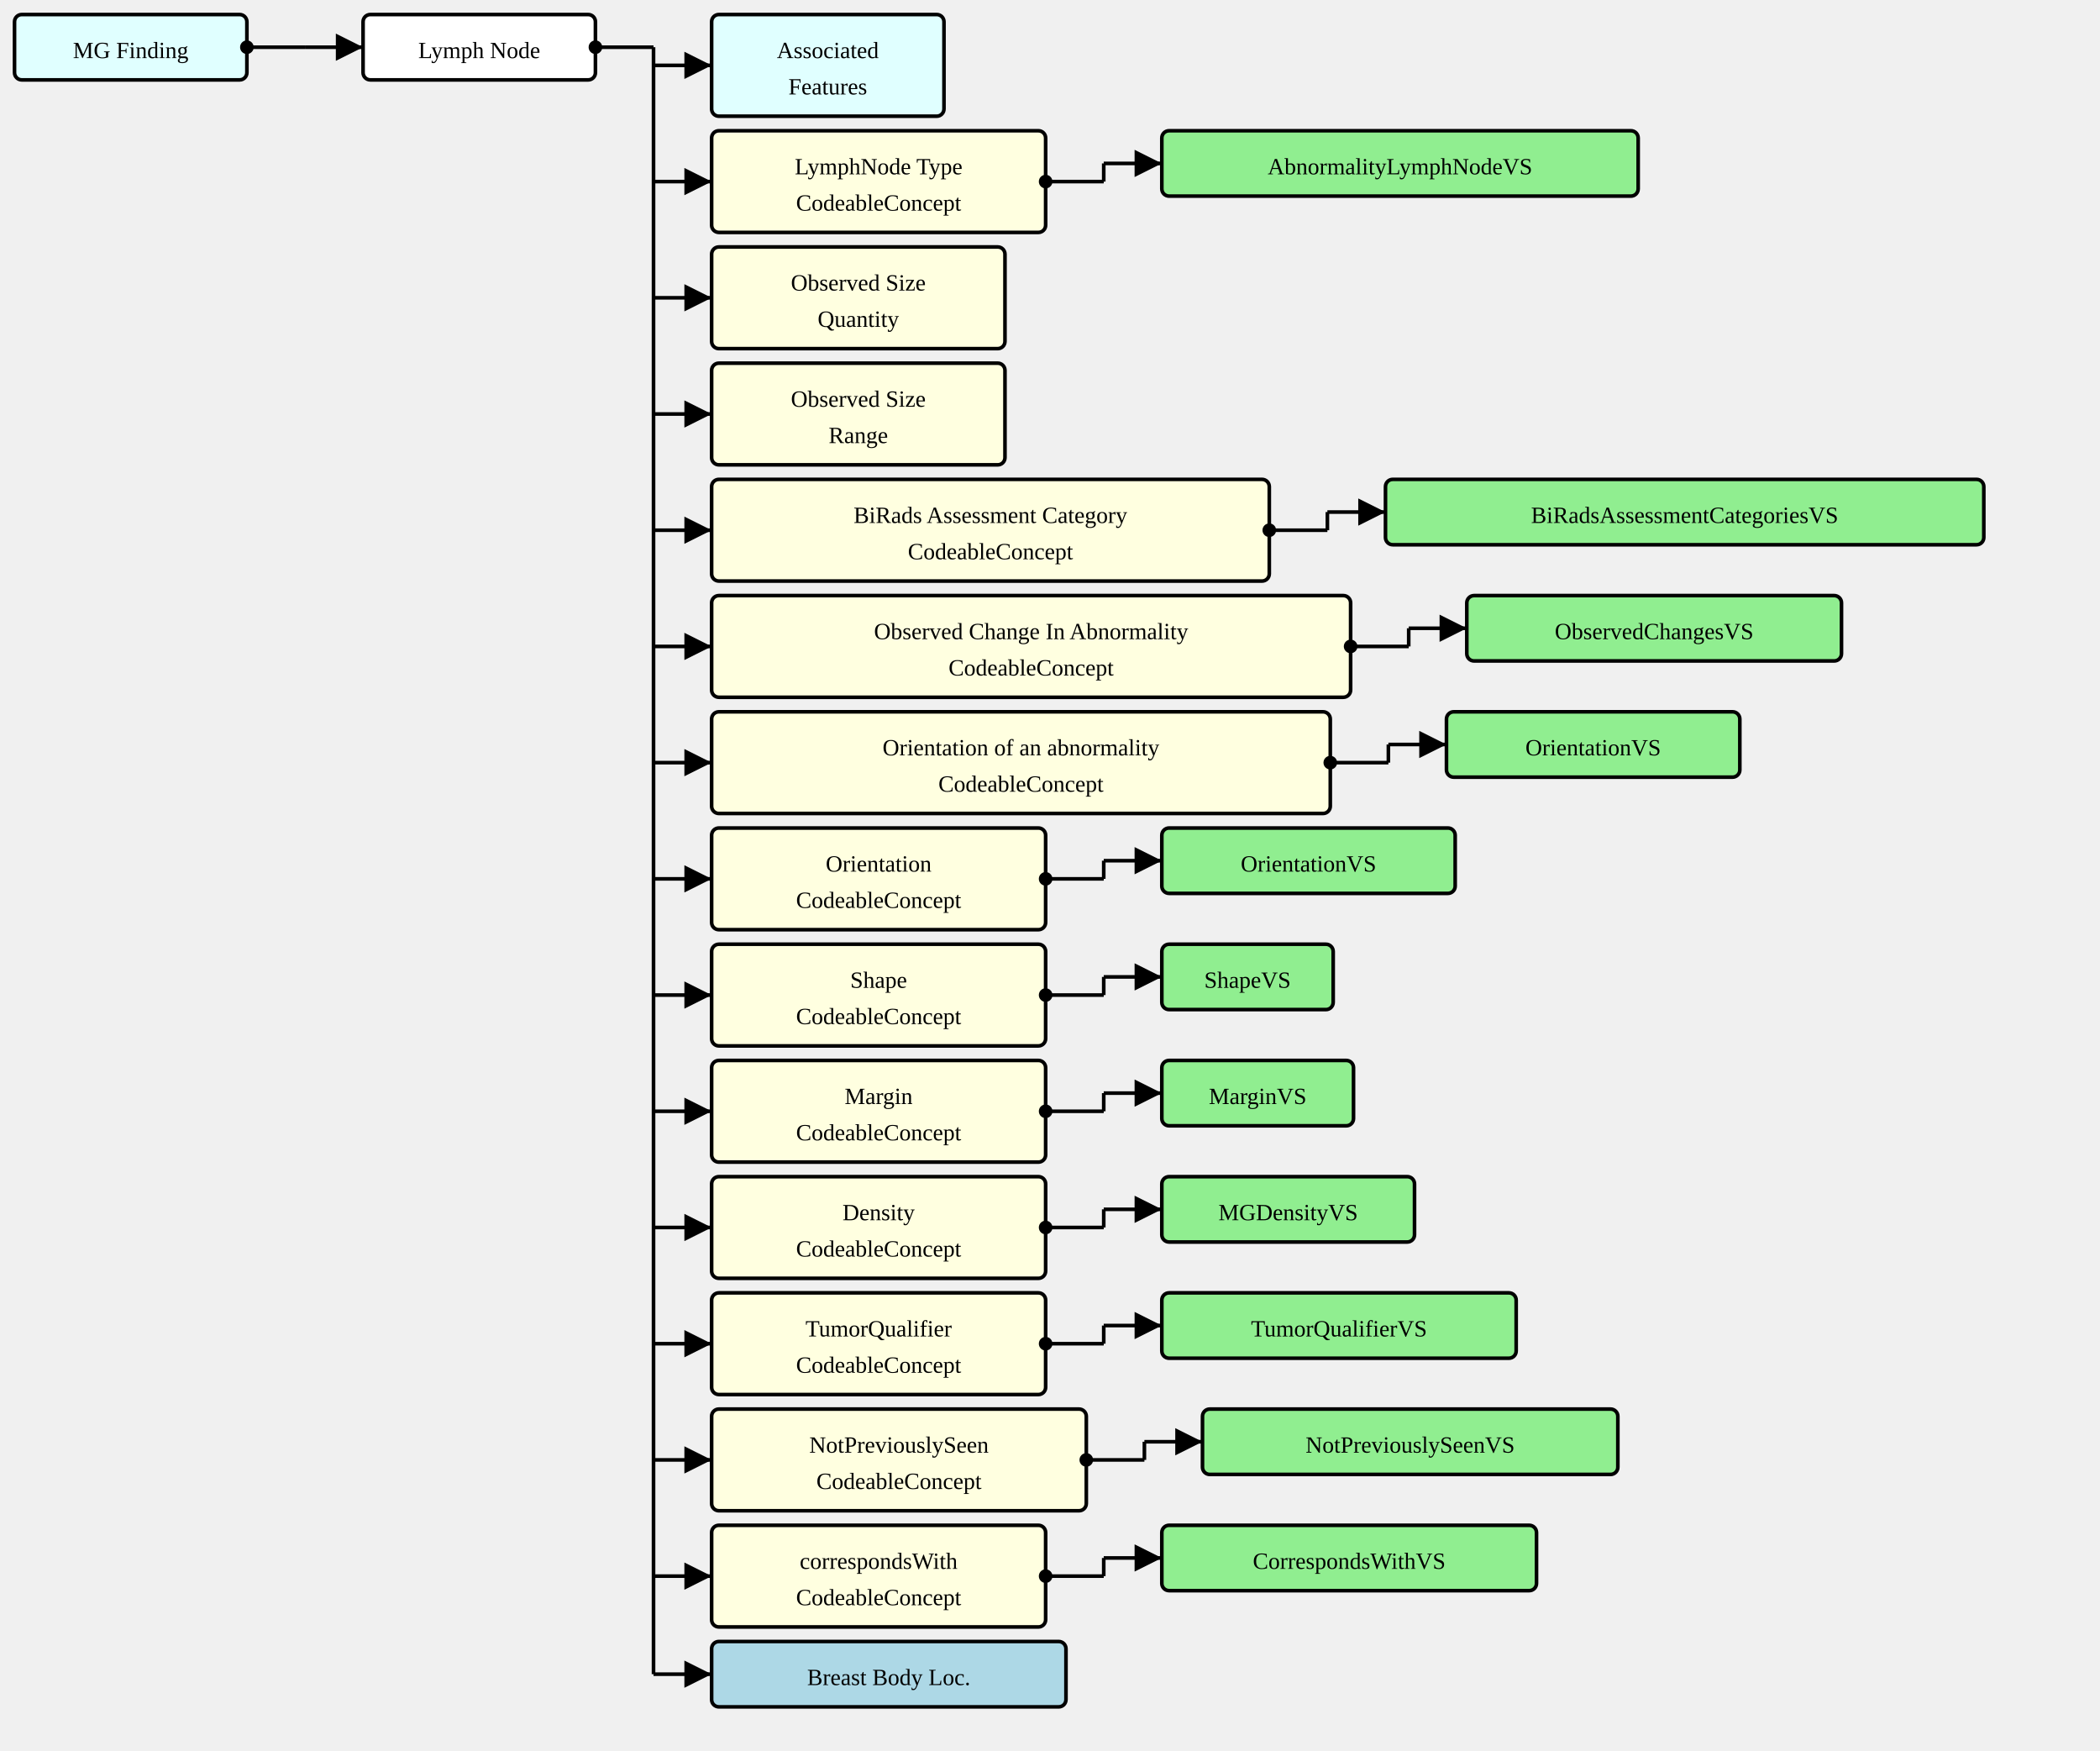
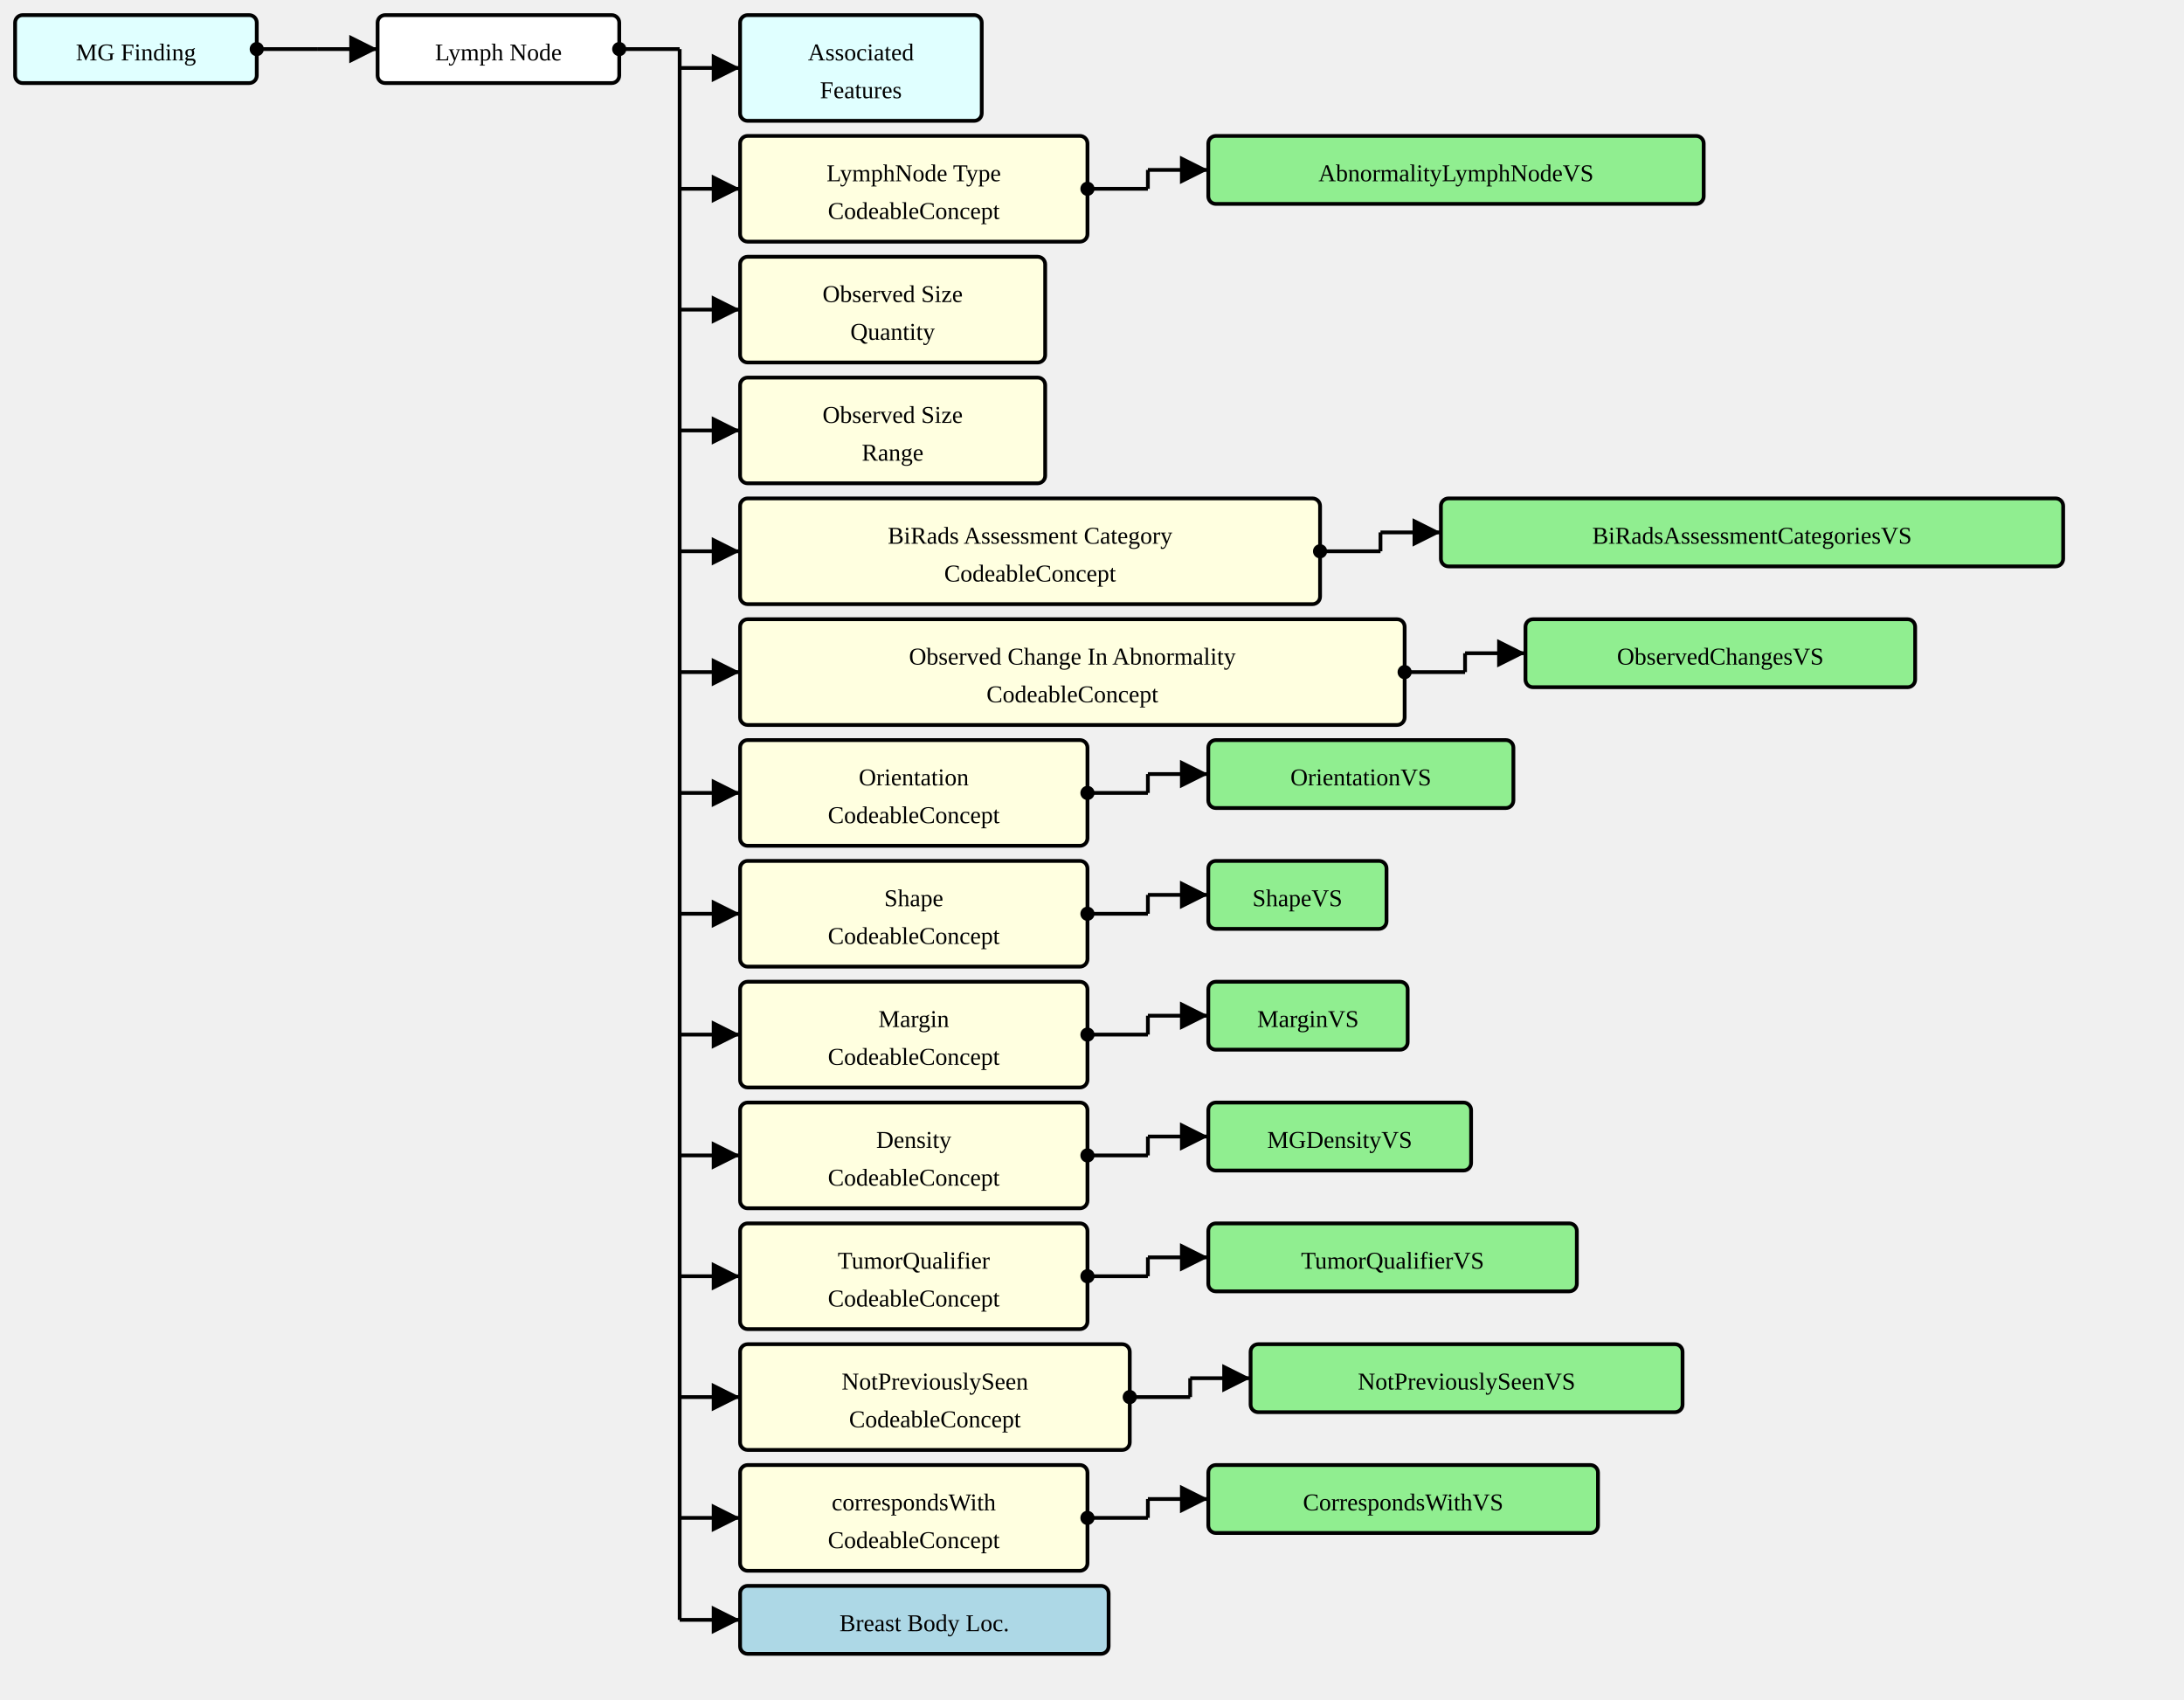
- <svg xmlns="http://www.w3.org/2000/svg" version="1.1" width="1084.5" height="903.75">
+ <svg xmlns="http://www.w3.org/2000/svg" version="1.1" width="1084.5" height="843.75">
  <defs>
    <marker id="arrowStart" markerWidth="3.75" markerHeight="3.75" markerUnits="px" refX="1.875" refY="1.875">
      <circle fill="Black" stroke-width="0" cx="1.875" cy="1.875" r="1.875" />
    </marker>
    <marker id="arrowEnd" markerWidth="7.5" markerHeight="7.5" markerUnits="px" refX="7.5" refY="3.75">
      <polygon fill="Black" stroke-width="0" points="0 0 7.5 3.75 0 7.5" />
    </marker>
  </defs>
  <g>
    <g transform="translate(7.5 7.5)">
      <a href="./StructureDefinition-MGFinding.html" target="_top">
        <rect fill="LightCyan" stroke="Black" stroke-width="1.875" x="0" y="0" width="120" height="33.75" rx="3.75" ry="3.75" />
      </a>
      <a href="./StructureDefinition-MGFinding.html" target="_top">
        <text x="60" y="22.5" text-anchor="middle">MG Finding</text>
      </a>
    </g>
    <line stroke="Black" stroke-width="1.875" marker-end="url(#arrowEnd)" x1="157.5" y1="24.375" x2="187.5" y2="24.375" />
    <line stroke="Black" stroke-width="1.875" marker-start="url(#arrowStart)" x1="127.5" y1="24.375" x2="157.5" y2="24.375" />
    <line stroke="Black" stroke-width="1.875" x1="157.5" y1="24.375" x2="157.5" y2="24.375" />
  </g>
  <g>
    <g transform="translate(187.5 7.5)">
      <rect fill="White" stroke="Black" stroke-width="1.875" x="0" y="0" width="120" height="33.75" rx="3.75" ry="3.75" />
      <text x="60" y="22.5" text-anchor="middle">Lymph Node</text>
    </g>
    <line stroke="Black" stroke-width="1.875" marker-end="url(#arrowEnd)" x1="337.5" y1="33.75" x2="367.5" y2="33.75" />
    <line stroke="Black" stroke-width="1.875" marker-end="url(#arrowEnd)" x1="337.5" y1="93.75" x2="367.5" y2="93.75" />
    <line stroke="Black" stroke-width="1.875" marker-end="url(#arrowEnd)" x1="337.5" y1="153.75" x2="367.5" y2="153.75" />
    <line stroke="Black" stroke-width="1.875" marker-end="url(#arrowEnd)" x1="337.5" y1="213.75" x2="367.5" y2="213.75" />
    <line stroke="Black" stroke-width="1.875" marker-end="url(#arrowEnd)" x1="337.5" y1="273.75" x2="367.5" y2="273.75" />
    <line stroke="Black" stroke-width="1.875" marker-end="url(#arrowEnd)" x1="337.5" y1="333.75" x2="367.5" y2="333.75" />
    <line stroke="Black" stroke-width="1.875" marker-end="url(#arrowEnd)" x1="337.5" y1="393.75" x2="367.5" y2="393.75" />
    <line stroke="Black" stroke-width="1.875" marker-end="url(#arrowEnd)" x1="337.5" y1="453.75" x2="367.5" y2="453.75" />
    <line stroke="Black" stroke-width="1.875" marker-end="url(#arrowEnd)" x1="337.5" y1="513.75" x2="367.5" y2="513.75" />
    <line stroke="Black" stroke-width="1.875" marker-end="url(#arrowEnd)" x1="337.5" y1="573.75" x2="367.5" y2="573.75" />
    <line stroke="Black" stroke-width="1.875" marker-end="url(#arrowEnd)" x1="337.5" y1="633.75" x2="367.5" y2="633.75" />
    <line stroke="Black" stroke-width="1.875" marker-end="url(#arrowEnd)" x1="337.5" y1="693.75" x2="367.5" y2="693.75" />
    <line stroke="Black" stroke-width="1.875" marker-end="url(#arrowEnd)" x1="337.5" y1="753.75" x2="367.5" y2="753.75" />
-     <line stroke="Black" stroke-width="1.875" marker-end="url(#arrowEnd)" x1="337.5" y1="813.75" x2="367.5" y2="813.75" />
-     <line stroke="Black" stroke-width="1.875" marker-end="url(#arrowEnd)" x1="337.5" y1="864.375" x2="367.5" y2="864.375" />
+     <line stroke="Black" stroke-width="1.875" marker-end="url(#arrowEnd)" x1="337.5" y1="804.375" x2="367.5" y2="804.375" />
    <line stroke="Black" stroke-width="1.875" marker-start="url(#arrowStart)" x1="307.5" y1="24.375" x2="337.5" y2="24.375" />
-     <line stroke="Black" stroke-width="1.875" x1="337.5" y1="24.375" x2="337.5" y2="864.375" />
+     <line stroke="Black" stroke-width="1.875" x1="337.5" y1="24.375" x2="337.5" y2="804.375" />
  </g>
  <g>
    <g transform="translate(367.5 7.5)">
      <a href="./StructureDefinition-AssociatedFeatures.html" target="_top">
        <rect fill="LightCyan" stroke="Black" stroke-width="1.875" x="0" y="0" width="120" height="52.5" rx="3.75" ry="3.75" />
      </a>
      <a href="./StructureDefinition-AssociatedFeatures.html" target="_top">
        <text x="60" y="22.5" text-anchor="middle">Associated</text>
      </a>
      <a href="./StructureDefinition-AssociatedFeatures.html" target="_top">
        <text x="60" y="41.25" text-anchor="middle">Features</text>
      </a>
    </g>
  </g>
  <g>
    <g transform="translate(367.5 67.5)">
      <rect fill="LightYellow" stroke="Black" stroke-width="1.875" x="0" y="0" width="172.5" height="52.5" rx="3.75" ry="3.75" />
      <text x="86.25" y="22.5" text-anchor="middle">LymphNode Type</text>
      <text x="86.25" y="41.25" text-anchor="middle">CodeableConcept</text>
    </g>
    <line stroke="Black" stroke-width="1.875" marker-end="url(#arrowEnd)" x1="570" y1="84.375" x2="600" y2="84.375" />
    <line stroke="Black" stroke-width="1.875" marker-start="url(#arrowStart)" x1="540" y1="93.75" x2="570" y2="93.75" />
    <line stroke="Black" stroke-width="1.875" x1="570" y1="84.375" x2="570" y2="93.75" />
  </g>
  <g>
    <g transform="translate(600 67.5)">
      <a href="./ValueSet-AbnormalityLymphNodeVS.html" target="_top">
        <rect fill="LightGreen" stroke="Black" stroke-width="1.875" x="0" y="0" width="246" height="33.75" rx="3.75" ry="3.75" />
      </a>
      <a href="./ValueSet-AbnormalityLymphNodeVS.html" target="_top">
        <text x="123" y="22.5" text-anchor="middle">AbnormalityLymphNodeVS</text>
      </a>
    </g>
  </g>
  <g>
    <g transform="translate(367.5 127.5)">
      <rect fill="LightYellow" stroke="Black" stroke-width="1.875" x="0" y="0" width="151.5" height="52.5" rx="3.75" ry="3.75" />
      <text x="75.75" y="22.5" text-anchor="middle">Observed Size</text>
      <text x="75.75" y="41.25" text-anchor="middle">Quantity</text>
    </g>
  </g>
  <g>
    <g transform="translate(367.5 187.5)">
      <rect fill="LightYellow" stroke="Black" stroke-width="1.875" x="0" y="0" width="151.5" height="52.5" rx="3.75" ry="3.75" />
      <text x="75.75" y="22.5" text-anchor="middle">Observed Size</text>
      <text x="75.75" y="41.25" text-anchor="middle">Range</text>
    </g>
  </g>
  <g>
    <g transform="translate(367.5 247.5)">
      <rect fill="LightYellow" stroke="Black" stroke-width="1.875" x="0" y="0" width="288" height="52.5" rx="3.75" ry="3.75" />
      <text x="144" y="22.5" text-anchor="middle">BiRads Assessment Category</text>
      <text x="144" y="41.25" text-anchor="middle">CodeableConcept</text>
    </g>
    <line stroke="Black" stroke-width="1.875" marker-end="url(#arrowEnd)" x1="685.5" y1="264.375" x2="715.5" y2="264.375" />
    <line stroke="Black" stroke-width="1.875" marker-start="url(#arrowStart)" x1="655.5" y1="273.75" x2="685.5" y2="273.75" />
    <line stroke="Black" stroke-width="1.875" x1="685.5" y1="264.375" x2="685.5" y2="273.75" />
  </g>
  <g>
    <g transform="translate(715.4999 247.5)">
      <a href="./ValueSet-BiRadsAssessmentCategoriesVS.html" target="_top">
        <rect fill="LightGreen" stroke="Black" stroke-width="1.875" x="0" y="0" width="309" height="33.75" rx="3.75" ry="3.75" />
      </a>
      <a href="./ValueSet-BiRadsAssessmentCategoriesVS.html" target="_top">
        <text x="154.5" y="22.5" text-anchor="middle">BiRadsAssessmentCategoriesVS</text>
      </a>
    </g>
  </g>
  <g>
    <g transform="translate(367.5 307.5)">
      <rect fill="LightYellow" stroke="Black" stroke-width="1.875" x="0" y="0" width="330" height="52.5" rx="3.75" ry="3.75" />
      <text x="165" y="22.5" text-anchor="middle">Observed Change In Abnormality</text>
      <text x="165" y="41.25" text-anchor="middle">CodeableConcept</text>
    </g>
    <line stroke="Black" stroke-width="1.875" marker-end="url(#arrowEnd)" x1="727.5" y1="324.375" x2="757.5" y2="324.375" />
    <line stroke="Black" stroke-width="1.875" marker-start="url(#arrowStart)" x1="697.5" y1="333.75" x2="727.5" y2="333.75" />
    <line stroke="Black" stroke-width="1.875" x1="727.5" y1="324.375" x2="727.5" y2="333.75" />
  </g>
  <g>
    <g transform="translate(757.5 307.5)">
      <a href="./ValueSet-ObservedChangesVS.html" target="_top">
        <rect fill="LightGreen" stroke="Black" stroke-width="1.875" x="0" y="0" width="193.5" height="33.75" rx="3.75" ry="3.75" />
      </a>
      <a href="./ValueSet-ObservedChangesVS.html" target="_top">
        <text x="96.75" y="22.5" text-anchor="middle">ObservedChangesVS</text>
      </a>
    </g>
  </g>
  <g>
    <g transform="translate(367.5 367.5)">
-       <rect fill="LightYellow" stroke="Black" stroke-width="1.875" x="0" y="0" width="319.5" height="52.5" rx="3.75" ry="3.75" />
-       <text x="159.75" y="22.5" text-anchor="middle">Orientation of an abnormality</text>
-       <text x="159.75" y="41.25" text-anchor="middle">CodeableConcept</text>
-     </g>
-     <line stroke="Black" stroke-width="1.875" marker-end="url(#arrowEnd)" x1="717" y1="384.375" x2="747" y2="384.375" />
-     <line stroke="Black" stroke-width="1.875" marker-start="url(#arrowStart)" x1="687" y1="393.75" x2="717" y2="393.75" />
-     <line stroke="Black" stroke-width="1.875" x1="717" y1="384.375" x2="717" y2="393.75" />
-   </g>
-   <g>
-     <g transform="translate(747 367.5)">
+       <rect fill="LightYellow" stroke="Black" stroke-width="1.875" x="0" y="0" width="172.5" height="52.5" rx="3.75" ry="3.75" />
+       <text x="86.25" y="22.5" text-anchor="middle">Orientation</text>
+       <text x="86.25" y="41.25" text-anchor="middle">CodeableConcept</text>
+     </g>
+     <line stroke="Black" stroke-width="1.875" marker-end="url(#arrowEnd)" x1="570" y1="384.375" x2="600" y2="384.375" />
+     <line stroke="Black" stroke-width="1.875" marker-start="url(#arrowStart)" x1="540" y1="393.75" x2="570" y2="393.75" />
+     <line stroke="Black" stroke-width="1.875" x1="570" y1="384.375" x2="570" y2="393.75" />
+   </g>
+   <g>
+     <g transform="translate(600 367.5)">
      <a href="./ValueSet-OrientationVS.html" target="_top">
        <rect fill="LightGreen" stroke="Black" stroke-width="1.875" x="0" y="0" width="151.5" height="33.75" rx="3.75" ry="3.75" />
      </a>
      <a href="./ValueSet-OrientationVS.html" target="_top">
        <text x="75.75" y="22.5" text-anchor="middle">OrientationVS</text>
      </a>
    </g>
  </g>
  <g>
    <g transform="translate(367.5 427.5)">
      <rect fill="LightYellow" stroke="Black" stroke-width="1.875" x="0" y="0" width="172.5" height="52.5" rx="3.75" ry="3.75" />
-       <text x="86.25" y="22.5" text-anchor="middle">Orientation</text>
+       <text x="86.25" y="22.5" text-anchor="middle">Shape</text>
      <text x="86.25" y="41.25" text-anchor="middle">CodeableConcept</text>
    </g>
    <line stroke="Black" stroke-width="1.875" marker-end="url(#arrowEnd)" x1="570" y1="444.375" x2="600" y2="444.375" />
    <line stroke="Black" stroke-width="1.875" marker-start="url(#arrowStart)" x1="540" y1="453.75" x2="570" y2="453.75" />
    <line stroke="Black" stroke-width="1.875" x1="570" y1="444.375" x2="570" y2="453.75" />
  </g>
  <g>
    <g transform="translate(600 427.5)">
-       <a href="./ValueSet-OrientationVS.html" target="_top">
-         <rect fill="LightGreen" stroke="Black" stroke-width="1.875" x="0" y="0" width="151.5" height="33.75" rx="3.75" ry="3.75" />
-       </a>
-       <a href="./ValueSet-OrientationVS.html" target="_top">
-         <text x="75.75" y="22.5" text-anchor="middle">OrientationVS</text>
+       <a href="./ValueSet-ShapeVS.html" target="_top">
+         <rect fill="LightGreen" stroke="Black" stroke-width="1.875" x="0" y="0" width="88.5" height="33.75" rx="3.75" ry="3.75" />
+       </a>
+       <a href="./ValueSet-ShapeVS.html" target="_top">
+         <text x="44.25" y="22.5" text-anchor="middle">ShapeVS</text>
      </a>
    </g>
  </g>
  <g>
    <g transform="translate(367.5 487.5)">
      <rect fill="LightYellow" stroke="Black" stroke-width="1.875" x="0" y="0" width="172.5" height="52.5" rx="3.75" ry="3.75" />
-       <text x="86.25" y="22.5" text-anchor="middle">Shape</text>
+       <text x="86.25" y="22.5" text-anchor="middle">Margin</text>
      <text x="86.25" y="41.25" text-anchor="middle">CodeableConcept</text>
    </g>
    <line stroke="Black" stroke-width="1.875" marker-end="url(#arrowEnd)" x1="570" y1="504.375" x2="600" y2="504.375" />
    <line stroke="Black" stroke-width="1.875" marker-start="url(#arrowStart)" x1="540" y1="513.75" x2="570" y2="513.75" />
    <line stroke="Black" stroke-width="1.875" x1="570" y1="504.375" x2="570" y2="513.75" />
  </g>
  <g>
    <g transform="translate(600 487.5)">
-       <a href="./ValueSet-ShapeVS.html" target="_top">
-         <rect fill="LightGreen" stroke="Black" stroke-width="1.875" x="0" y="0" width="88.5" height="33.75" rx="3.75" ry="3.75" />
-       </a>
-       <a href="./ValueSet-ShapeVS.html" target="_top">
-         <text x="44.25" y="22.5" text-anchor="middle">ShapeVS</text>
+       <a href="./ValueSet-MarginVS.html" target="_top">
+         <rect fill="LightGreen" stroke="Black" stroke-width="1.875" x="0" y="0" width="99" height="33.75" rx="3.75" ry="3.75" />
+       </a>
+       <a href="./ValueSet-MarginVS.html" target="_top">
+         <text x="49.5" y="22.5" text-anchor="middle">MarginVS</text>
      </a>
    </g>
  </g>
  <g>
    <g transform="translate(367.5 547.5)">
      <rect fill="LightYellow" stroke="Black" stroke-width="1.875" x="0" y="0" width="172.5" height="52.5" rx="3.75" ry="3.75" />
-       <text x="86.25" y="22.5" text-anchor="middle">Margin</text>
+       <text x="86.25" y="22.5" text-anchor="middle">Density</text>
      <text x="86.25" y="41.25" text-anchor="middle">CodeableConcept</text>
    </g>
    <line stroke="Black" stroke-width="1.875" marker-end="url(#arrowEnd)" x1="570" y1="564.375" x2="600" y2="564.375" />
    <line stroke="Black" stroke-width="1.875" marker-start="url(#arrowStart)" x1="540" y1="573.75" x2="570" y2="573.75" />
    <line stroke="Black" stroke-width="1.875" x1="570" y1="564.375" x2="570" y2="573.75" />
  </g>
  <g>
    <g transform="translate(600 547.5)">
-       <a href="./ValueSet-MarginVS.html" target="_top">
-         <rect fill="LightGreen" stroke="Black" stroke-width="1.875" x="0" y="0" width="99" height="33.75" rx="3.75" ry="3.75" />
-       </a>
-       <a href="./ValueSet-MarginVS.html" target="_top">
-         <text x="49.5" y="22.5" text-anchor="middle">MarginVS</text>
+       <a href="./ValueSet-MGDensityVS.html" target="_top">
+         <rect fill="LightGreen" stroke="Black" stroke-width="1.875" x="0" y="0" width="130.5" height="33.75" rx="3.75" ry="3.75" />
+       </a>
+       <a href="./ValueSet-MGDensityVS.html" target="_top">
+         <text x="65.25" y="22.5" text-anchor="middle">MGDensityVS</text>
      </a>
    </g>
  </g>
  <g>
    <g transform="translate(367.5 607.5)">
      <rect fill="LightYellow" stroke="Black" stroke-width="1.875" x="0" y="0" width="172.5" height="52.5" rx="3.75" ry="3.75" />
-       <text x="86.25" y="22.5" text-anchor="middle">Density</text>
+       <text x="86.25" y="22.5" text-anchor="middle">TumorQualifier</text>
      <text x="86.25" y="41.25" text-anchor="middle">CodeableConcept</text>
    </g>
    <line stroke="Black" stroke-width="1.875" marker-end="url(#arrowEnd)" x1="570" y1="624.375" x2="600" y2="624.375" />
    <line stroke="Black" stroke-width="1.875" marker-start="url(#arrowStart)" x1="540" y1="633.75" x2="570" y2="633.75" />
    <line stroke="Black" stroke-width="1.875" x1="570" y1="624.375" x2="570" y2="633.75" />
  </g>
  <g>
    <g transform="translate(600 607.5)">
-       <a href="./ValueSet-MGDensityVS.html" target="_top">
-         <rect fill="LightGreen" stroke="Black" stroke-width="1.875" x="0" y="0" width="130.5" height="33.75" rx="3.75" ry="3.75" />
-       </a>
-       <a href="./ValueSet-MGDensityVS.html" target="_top">
-         <text x="65.25" y="22.5" text-anchor="middle">MGDensityVS</text>
-       </a>
-     </g>
-   </g>
-   <g>
-     <g transform="translate(367.5 667.5)">
-       <rect fill="LightYellow" stroke="Black" stroke-width="1.875" x="0" y="0" width="172.5" height="52.5" rx="3.75" ry="3.75" />
-       <text x="86.25" y="22.5" text-anchor="middle">TumorQualifier</text>
-       <text x="86.25" y="41.25" text-anchor="middle">CodeableConcept</text>
-     </g>
-     <line stroke="Black" stroke-width="1.875" marker-end="url(#arrowEnd)" x1="570" y1="684.375" x2="600" y2="684.375" />
-     <line stroke="Black" stroke-width="1.875" marker-start="url(#arrowStart)" x1="540" y1="693.75" x2="570" y2="693.75" />
-     <line stroke="Black" stroke-width="1.875" x1="570" y1="684.375" x2="570" y2="693.75" />
-   </g>
-   <g>
-     <g transform="translate(600 667.5)">
      <a href="./ValueSet-TumorQualifierVS.html" target="_top">
        <rect fill="LightGreen" stroke="Black" stroke-width="1.875" x="0" y="0" width="183" height="33.75" rx="3.75" ry="3.75" />
      </a>
      <a href="./ValueSet-TumorQualifierVS.html" target="_top">
        <text x="91.5" y="22.5" text-anchor="middle">TumorQualifierVS</text>
      </a>
    </g>
  </g>
  <g>
-     <g transform="translate(367.5 727.5)">
+     <g transform="translate(367.5 667.5)">
      <rect fill="LightYellow" stroke="Black" stroke-width="1.875" x="0" y="0" width="193.5" height="52.5" rx="3.75" ry="3.75" />
      <text x="96.75" y="22.5" text-anchor="middle">NotPreviouslySeen</text>
      <text x="96.75" y="41.25" text-anchor="middle">CodeableConcept</text>
    </g>
-     <line stroke="Black" stroke-width="1.875" marker-end="url(#arrowEnd)" x1="591" y1="744.375" x2="621" y2="744.375" />
-     <line stroke="Black" stroke-width="1.875" marker-start="url(#arrowStart)" x1="561" y1="753.75" x2="591" y2="753.75" />
-     <line stroke="Black" stroke-width="1.875" x1="591" y1="744.375" x2="591" y2="753.75" />
-   </g>
-   <g>
-     <g transform="translate(621 727.5)">
+     <line stroke="Black" stroke-width="1.875" marker-end="url(#arrowEnd)" x1="591" y1="684.375" x2="621" y2="684.375" />
+     <line stroke="Black" stroke-width="1.875" marker-start="url(#arrowStart)" x1="561" y1="693.75" x2="591" y2="693.75" />
+     <line stroke="Black" stroke-width="1.875" x1="591" y1="684.375" x2="591" y2="693.75" />
+   </g>
+   <g>
+     <g transform="translate(621 667.5)">
      <a href="./ValueSet-NotPreviouslySeenVS.html" target="_top">
        <rect fill="LightGreen" stroke="Black" stroke-width="1.875" x="0" y="0" width="214.5" height="33.75" rx="3.75" ry="3.75" />
      </a>
      <a href="./ValueSet-NotPreviouslySeenVS.html" target="_top">
        <text x="107.25" y="22.5" text-anchor="middle">NotPreviouslySeenVS</text>
      </a>
    </g>
  </g>
  <g>
-     <g transform="translate(367.5 787.5)">
+     <g transform="translate(367.5 727.5)">
      <rect fill="LightYellow" stroke="Black" stroke-width="1.875" x="0" y="0" width="172.5" height="52.5" rx="3.75" ry="3.75" />
      <text x="86.25" y="22.5" text-anchor="middle">correspondsWith</text>
      <text x="86.25" y="41.25" text-anchor="middle">CodeableConcept</text>
    </g>
-     <line stroke="Black" stroke-width="1.875" marker-end="url(#arrowEnd)" x1="570" y1="804.375" x2="600" y2="804.375" />
-     <line stroke="Black" stroke-width="1.875" marker-start="url(#arrowStart)" x1="540" y1="813.75" x2="570" y2="813.75" />
-     <line stroke="Black" stroke-width="1.875" x1="570" y1="804.375" x2="570" y2="813.75" />
-   </g>
-   <g>
-     <g transform="translate(600 787.5)">
+     <line stroke="Black" stroke-width="1.875" marker-end="url(#arrowEnd)" x1="570" y1="744.375" x2="600" y2="744.375" />
+     <line stroke="Black" stroke-width="1.875" marker-start="url(#arrowStart)" x1="540" y1="753.75" x2="570" y2="753.75" />
+     <line stroke="Black" stroke-width="1.875" x1="570" y1="744.375" x2="570" y2="753.75" />
+   </g>
+   <g>
+     <g transform="translate(600 727.5)">
      <a href="./ValueSet-CorrespondsWithVS.html" target="_top">
        <rect fill="LightGreen" stroke="Black" stroke-width="1.875" x="0" y="0" width="193.5" height="33.75" rx="3.75" ry="3.75" />
      </a>
      <a href="./ValueSet-CorrespondsWithVS.html" target="_top">
        <text x="96.75" y="22.5" text-anchor="middle">CorrespondsWithVS</text>
      </a>
    </g>
  </g>
  <g>
-     <g transform="translate(367.5 847.5)">
+     <g transform="translate(367.5 787.5)">
      <a href="./StructureDefinition-BreastBodyLocationExtension.html" target="_top">
        <rect fill="LightBlue" stroke="Black" stroke-width="1.875" x="0" y="0" width="183" height="33.75" rx="3.75" ry="3.75" />
      </a>
      <a href="./StructureDefinition-BreastBodyLocationExtension.html" target="_top">
        <text x="91.5" y="22.5" text-anchor="middle">Breast Body Loc.</text>
      </a>
    </g>
  </g>
</svg>
